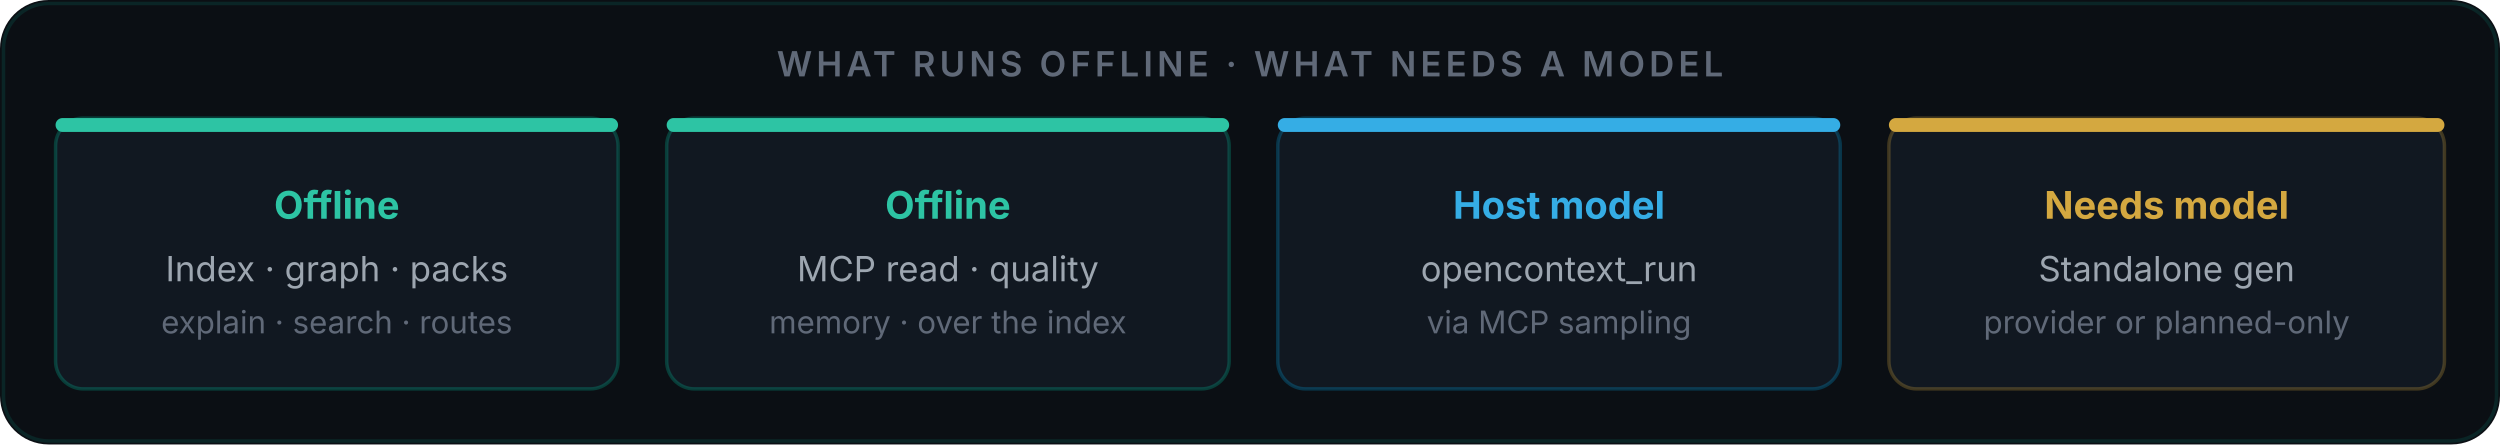
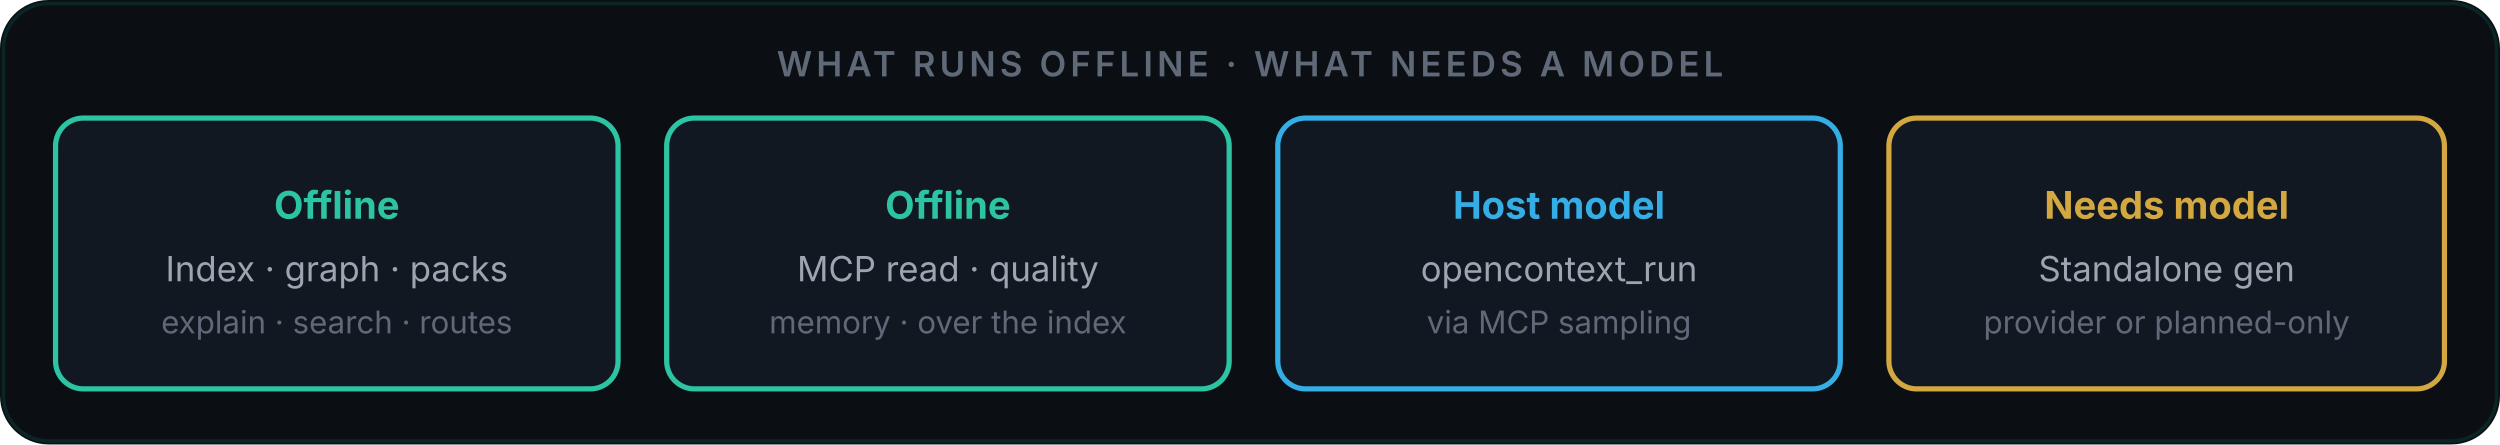
<svg xmlns="http://www.w3.org/2000/svg" viewBox="0 0 720 128" width="720" height="128" role="img" aria-label="What runs offline versus what needs a model: local context operations and MCP read/quality/memory tools run offline and deterministic; opencontext_run uses the host agent's model via MCP sampling; standalone generative phases need a provider or run planned-only">
  <rect width="720" height="128" rx="14" fill="#0B0F14" />
  <rect x="1" y="1" width="718" height="126" rx="13" fill="none" stroke="rgba(0,201,167,0.12)" stroke-width="1" />
  <text x="360" y="22" text-anchor="middle" font-family="-apple-system,BlinkMacSystemFont,'Segoe UI',sans-serif" font-size="10" font-weight="600" fill="#606978" letter-spacing="1.2">WHAT RUNS OFFLINE  ·  WHAT NEEDS A MODEL</text>
-   <rect x="16" y="34" width="162" height="78" rx="8" fill="#111821" stroke="rgba(0,201,167,0.25)" stroke-width="1" />
-   <rect x="16" y="34" width="162" height="4" rx="2" fill="#2DC4A4" />
+   <rect x="16" y="34" width="162" height="78" rx="8" fill="#111821" stroke="#2DC4A4" stroke-width="1.5" />
  <text x="97" y="63" text-anchor="middle" font-family="-apple-system,BlinkMacSystemFont,'Segoe UI',sans-serif" font-size="11" font-weight="700" fill="#2DC4A4">Offline</text>
  <text x="97" y="81" text-anchor="middle" font-family="-apple-system,BlinkMacSystemFont,'Segoe UI',sans-serif" font-size="10" fill="#9DA6B0">Index · graph · packs</text>
  <text x="97" y="96" text-anchor="middle" font-family="-apple-system,BlinkMacSystemFont,'Segoe UI',sans-serif" font-size="9" fill="#606978">explain · search · routes</text>
-   <rect x="192" y="34" width="162" height="78" rx="8" fill="#111821" stroke="rgba(0,201,167,0.25)" stroke-width="1" />
-   <rect x="192" y="34" width="162" height="4" rx="2" fill="#2DC4A4" />
+   <rect x="192" y="34" width="162" height="78" rx="8" fill="#111821" stroke="#2DC4A4" stroke-width="1.5" />
  <text x="273" y="63" text-anchor="middle" font-family="-apple-system,BlinkMacSystemFont,'Segoe UI',sans-serif" font-size="11" font-weight="700" fill="#2DC4A4">Offline</text>
  <text x="273" y="81" text-anchor="middle" font-family="-apple-system,BlinkMacSystemFont,'Segoe UI',sans-serif" font-size="10" fill="#9DA6B0">MCP read · quality</text>
  <text x="273" y="96" text-anchor="middle" font-family="-apple-system,BlinkMacSystemFont,'Segoe UI',sans-serif" font-size="9" fill="#606978">memory · over the index</text>
-   <rect x="368" y="34" width="162" height="78" rx="8" fill="#111821" stroke="rgba(0,168,232,0.25)" stroke-width="1" />
-   <rect x="368" y="34" width="162" height="4" rx="2" fill="#35ADE5" />
+   <rect x="368" y="34" width="162" height="78" rx="8" fill="#111821" stroke="#35ADE5" stroke-width="1.5" />
  <text x="449" y="63" text-anchor="middle" font-family="-apple-system,BlinkMacSystemFont,'Segoe UI',sans-serif" font-size="11" font-weight="700" fill="#35ADE5">Host model</text>
  <text x="449" y="81" text-anchor="middle" font-family="-apple-system,BlinkMacSystemFont,'Segoe UI',sans-serif" font-size="10" fill="#9DA6B0">opencontext_run</text>
  <text x="449" y="96" text-anchor="middle" font-family="-apple-system,BlinkMacSystemFont,'Segoe UI',sans-serif" font-size="9" fill="#606978">via MCP sampling</text>
-   <rect x="544" y="34" width="160" height="78" rx="8" fill="#111821" stroke="rgba(227,179,65,0.25)" stroke-width="1" />
-   <rect x="544" y="34" width="160" height="4" rx="2" fill="#D4A840" />
+   <rect x="544" y="34" width="160" height="78" rx="8" fill="#111821" stroke="#D4A840" stroke-width="1.5" />
  <text x="624" y="63" text-anchor="middle" font-family="-apple-system,BlinkMacSystemFont,'Segoe UI',sans-serif" font-size="11" font-weight="700" fill="#D4A840">Needs model</text>
  <text x="624" y="81" text-anchor="middle" font-family="-apple-system,BlinkMacSystemFont,'Segoe UI',sans-serif" font-size="10" fill="#9DA6B0">Standalone gen</text>
  <text x="624" y="96" text-anchor="middle" font-family="-apple-system,BlinkMacSystemFont,'Segoe UI',sans-serif" font-size="9" fill="#606978">provider or planned-only</text>
</svg>
